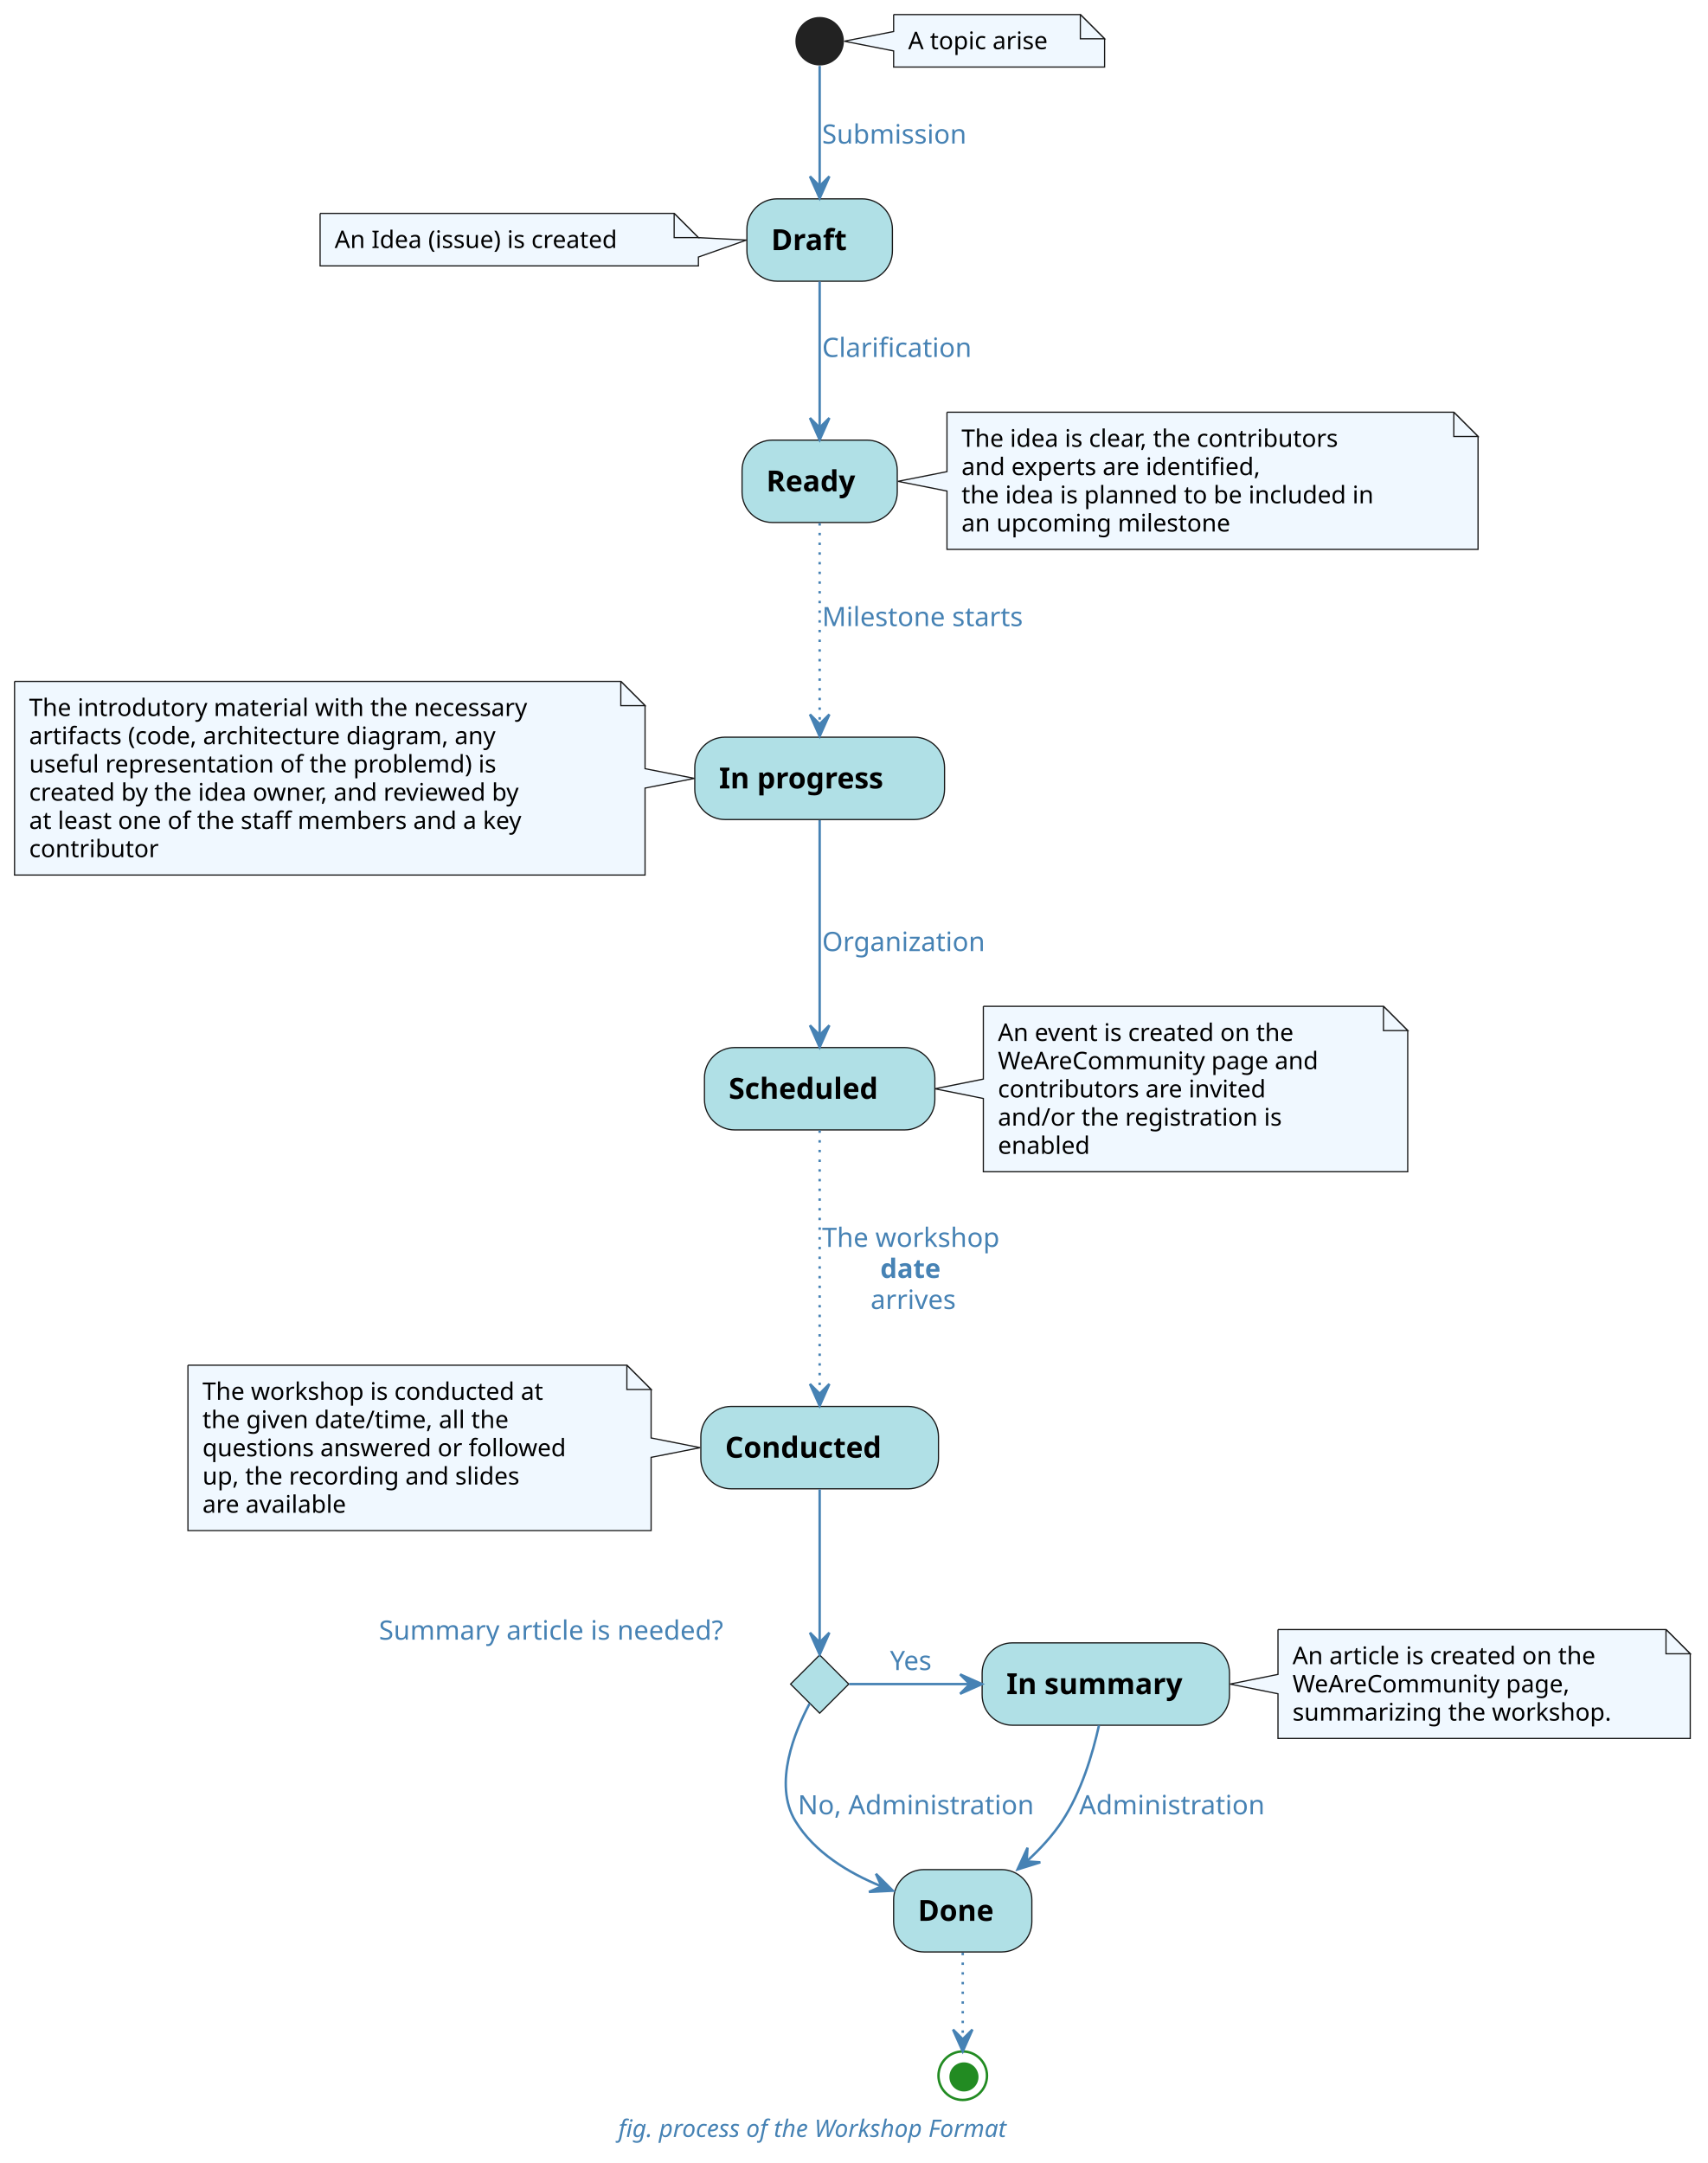
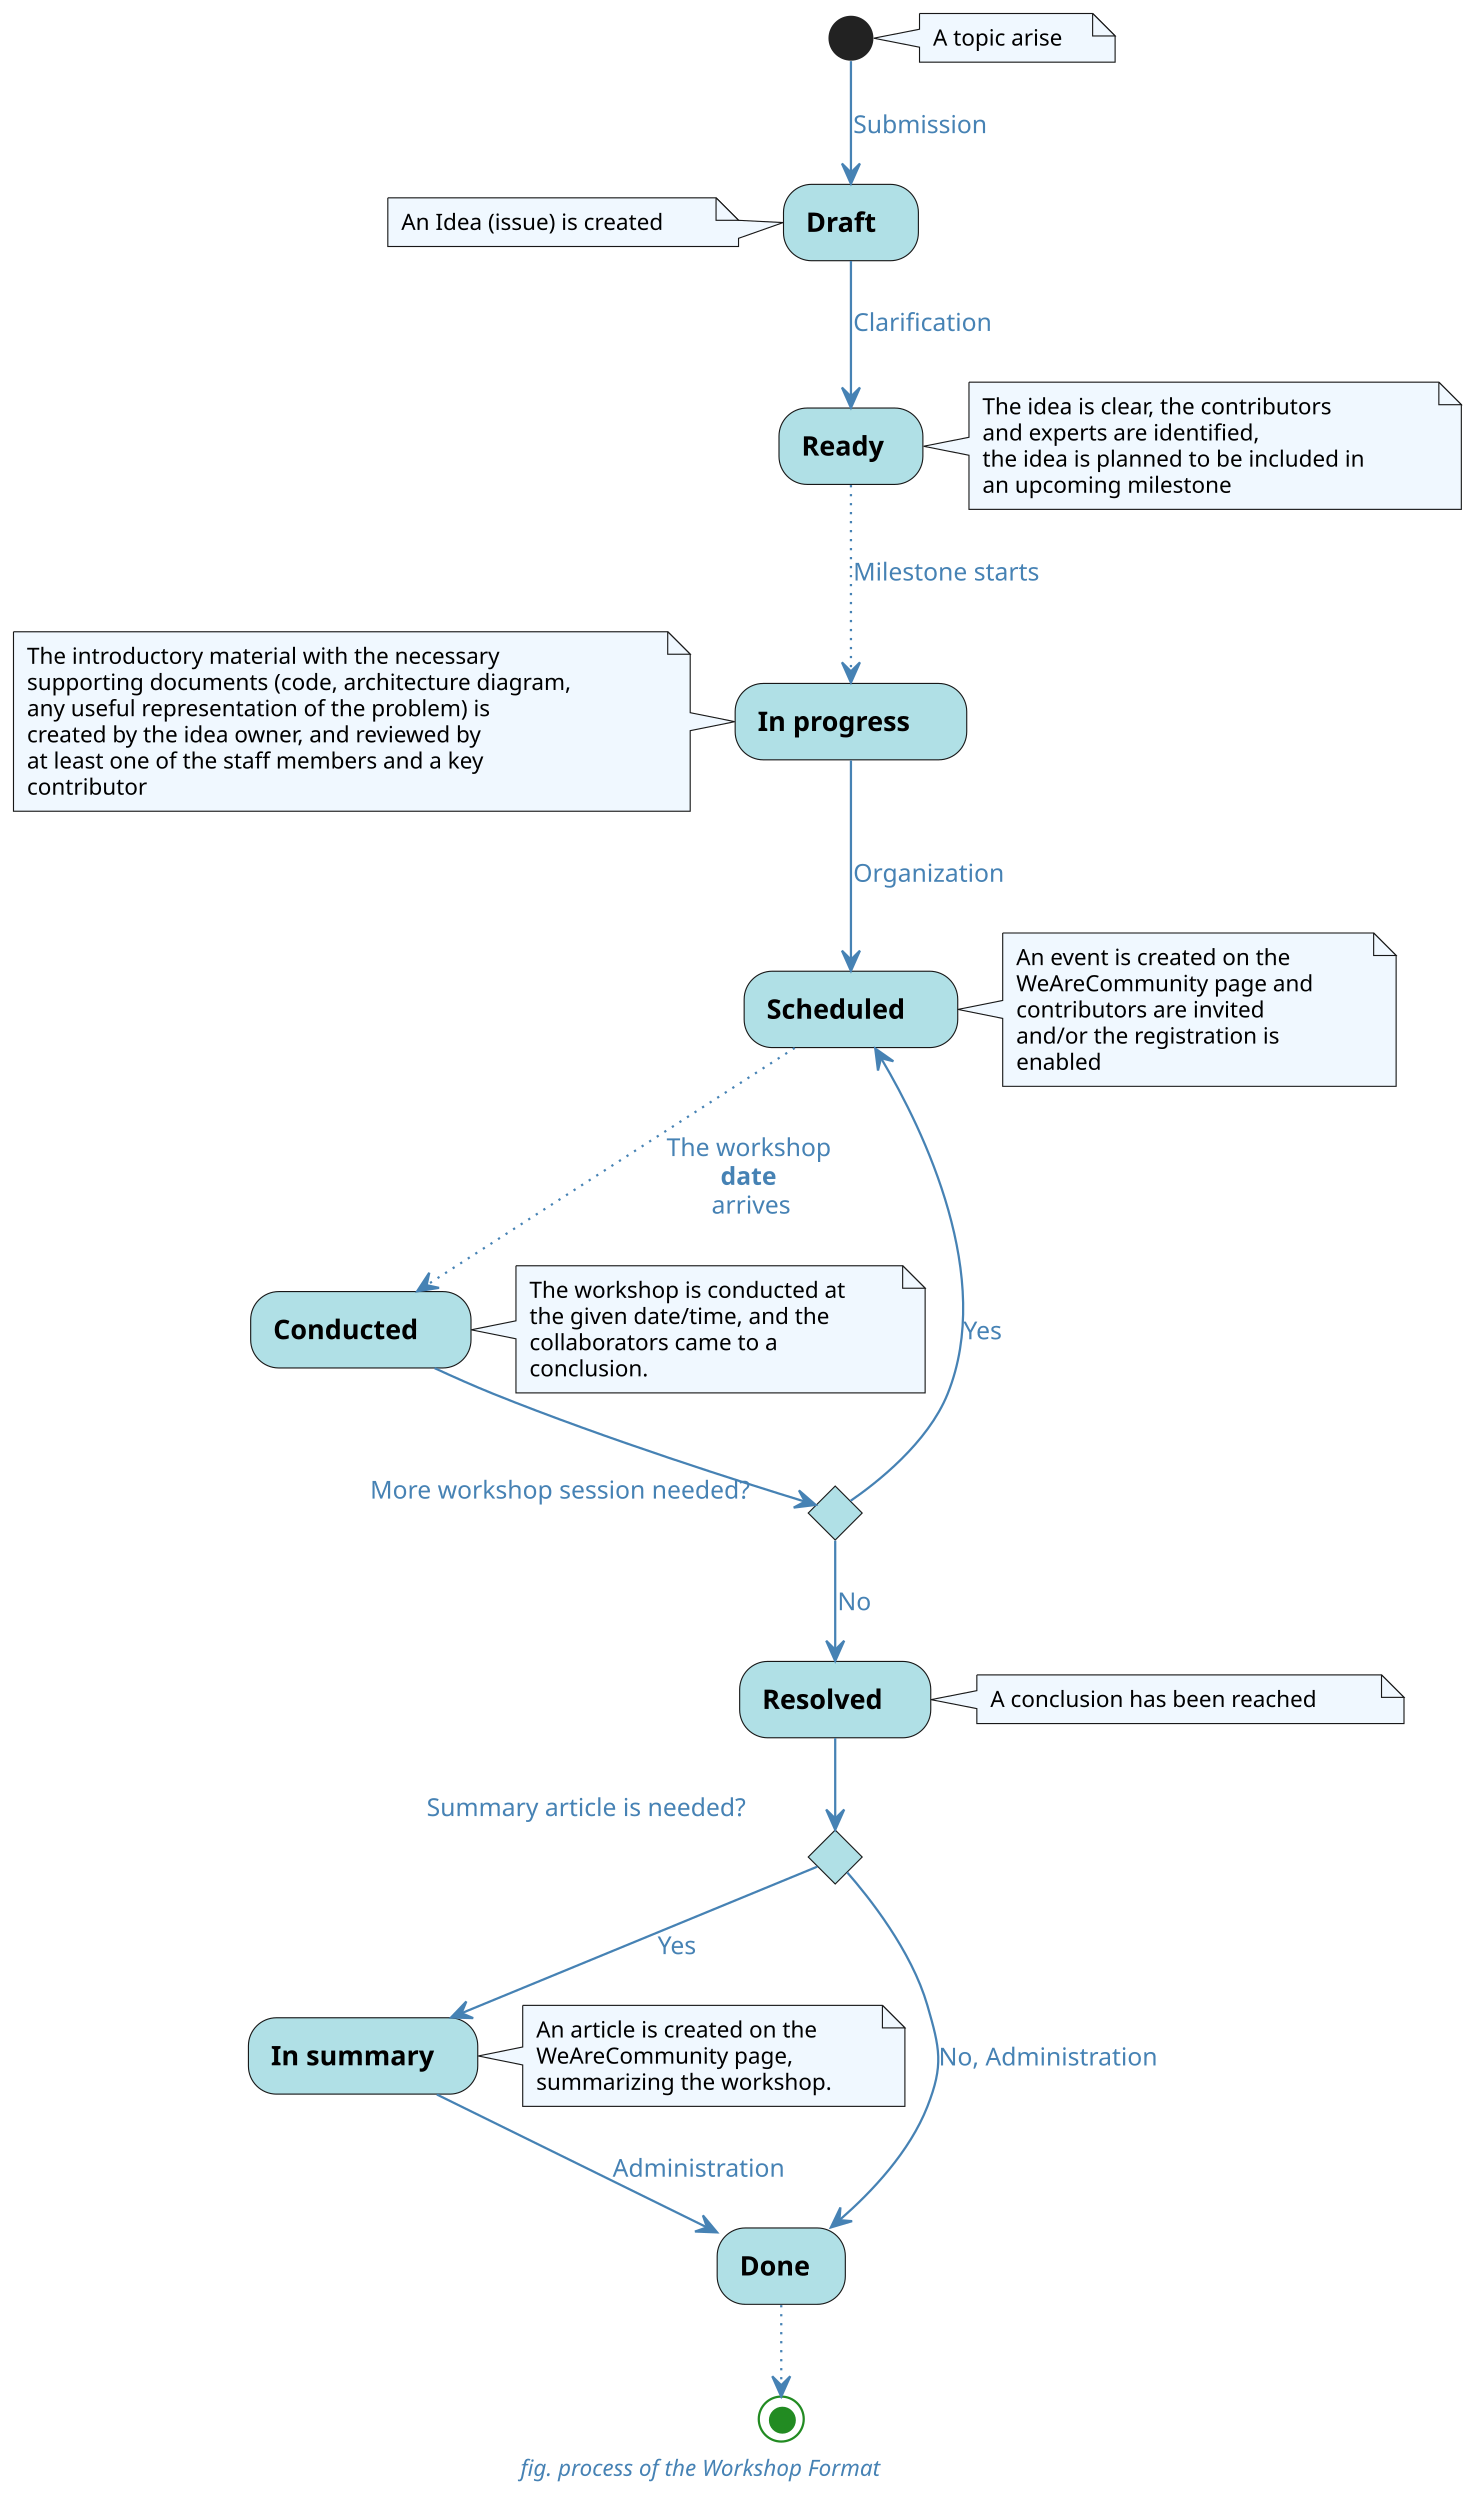
- <svg xmlns="http://www.w3.org/2000/svg" contentStyleType="text/css" height="892px" preserveAspectRatio="none" style="width:704px;height:892px;" version="1.1" viewBox="0 0 704 892" width="704px" zoomAndPan="magnify">
+ <svg xmlns="http://www.w3.org/2000/svg" contentStyleType="text/css" height="1112px" preserveAspectRatio="none" style="width:657px;height:1112px;" version="1.1" viewBox="0 0 657 1112" width="657px" zoomAndPan="magnify">
  <defs />
  <g>
    <g id="elem_GMN2">
-       <path d="M368.5,6 L368.5,13 L348.117,17 L368.5,21 L368.5,27.641 A0,0 0 0 0 368.5,27.641 L455.5,27.641 A0,0 0 0 0 455.5,27.641 L455.5,16 L445.5,6 L368.5,6 A0,0 0 0 0 368.5,6 " fill="#F0F8FF" style="stroke:#181818;stroke-width:0.5;" />
-       <path d="M445.5,6 L445.5,16 L455.5,16 L445.5,6 " fill="#F0F8FF" style="stroke:#181818;stroke-width:0.5;" />
-       <text fill="#000000" font-family="Ubuntu Light" font-size="10" lengthAdjust="spacing" textLength="66" x="374.5" y="20.282">A topic arise</text>
+       <path d="M409,6 L409,13 L388.617,17 L409,21 L409,27.641 A0,0 0 0 0 409,27.641 L496,27.641 A0,0 0 0 0 496,27.641 L496,16 L486,6 L409,6 A0,0 0 0 0 409,6 " fill="#F0F8FF" style="stroke:#181818;stroke-width:0.5;" />
+       <path d="M486,6 L486,16 L496,16 L486,6 " fill="#F0F8FF" style="stroke:#181818;stroke-width:0.5;" />
+       <text fill="#000000" font-family="Ubuntu Light" font-size="10" lengthAdjust="spacing" textLength="66" x="415" y="20.282">A topic arise</text>
    </g>
-     <ellipse cx="338" cy="17" fill="#222222" rx="10" ry="10" style="stroke:none;stroke-width:1.0;" />
-     <rect fill="#B0E0E6" height="33.969" rx="12.5" ry="12.5" style="stroke:#181818;stroke-width:0.5;" width="60" x="308" y="82" />
-     <text fill="#000000" font-family="Ubuntu Light" font-size="12" font-weight="bold" lengthAdjust="spacing" textLength="40" x="318" y="103.139">Draft</text>
+     <ellipse cx="378.5" cy="17" fill="#222222" rx="10" ry="10" style="stroke:none;stroke-width:1.0;" />
+     <rect fill="#B0E0E6" height="33.969" rx="12.5" ry="12.5" style="stroke:#181818;stroke-width:0.5;" width="60" x="348.5" y="82" />
+     <text fill="#000000" font-family="Ubuntu Light" font-size="12" font-weight="bold" lengthAdjust="spacing" textLength="40" x="358.5" y="103.139">Draft</text>
    <g id="elem_GMN8">
-       <path d="M132,88 L132,109.641 A0,0 0 0 0 132,109.641 L288,109.641 A0,0 0 0 0 288,109.641 L288,106 L307.836,99 L288,98 L288,98 L278,88 L132,88 A0,0 0 0 0 132,88 " fill="#F0F8FF" style="stroke:#181818;stroke-width:0.5;" />
-       <path d="M278,88 L278,98 L288,98 L278,88 " fill="#F0F8FF" style="stroke:#181818;stroke-width:0.5;" />
-       <text fill="#000000" font-family="Ubuntu Light" font-size="10" lengthAdjust="spacing" textLength="135" x="138" y="102.282">An Idea (issue) is created</text>
+       <path d="M172.5,88 L172.5,109.641 A0,0 0 0 0 172.5,109.641 L328.5,109.641 A0,0 0 0 0 328.5,109.641 L328.5,106 L348.336,99 L328.5,98 L328.5,98 L318.5,88 L172.5,88 A0,0 0 0 0 172.5,88 " fill="#F0F8FF" style="stroke:#181818;stroke-width:0.5;" />
+       <path d="M318.5,88 L318.5,98 L328.5,98 L318.5,88 " fill="#F0F8FF" style="stroke:#181818;stroke-width:0.5;" />
+       <text fill="#000000" font-family="Ubuntu Light" font-size="10" lengthAdjust="spacing" textLength="135" x="178.5" y="102.282">An Idea (issue) is created</text>
    </g>
-     <rect fill="#B0E0E6" height="33.969" rx="12.5" ry="12.5" style="stroke:#181818;stroke-width:0.5;" width="64" x="306" y="181.5" />
-     <text fill="#000000" font-family="Ubuntu Light" font-size="12" font-weight="bold" lengthAdjust="spacing" textLength="44" x="316" y="202.639">Ready</text>
+     <rect fill="#B0E0E6" height="33.969" rx="12.5" ry="12.5" style="stroke:#181818;stroke-width:0.5;" width="64" x="346.5" y="181.5" />
+     <text fill="#000000" font-family="Ubuntu Light" font-size="12" font-weight="bold" lengthAdjust="spacing" textLength="44" x="356.5" y="202.639">Ready</text>
    <g id="elem_GMN13">
-       <path d="M390.5,170 L390.5,194.5 L370.273,198.5 L390.5,202.5 L390.5,226.562 A0,0 0 0 0 390.5,226.562 L609.5,226.562 A0,0 0 0 0 609.5,226.562 L609.5,180 L599.5,170 L390.5,170 A0,0 0 0 0 390.5,170 " fill="#F0F8FF" style="stroke:#181818;stroke-width:0.5;" />
-       <path d="M599.5,170 L599.5,180 L609.5,180 L599.5,170 " fill="#F0F8FF" style="stroke:#181818;stroke-width:0.5;" />
-       <text fill="#000000" font-family="Ubuntu Light" font-size="10" lengthAdjust="spacing" textLength="181" x="396.5" y="184.282">The idea is clear, the contributors</text>
-       <text fill="#000000" font-family="Ubuntu Light" font-size="10" lengthAdjust="spacing" textLength="143" x="396.5" y="195.923">and experts are identified,</text>
-       <text fill="#000000" font-family="Ubuntu Light" font-size="10" lengthAdjust="spacing" textLength="198" x="396.5" y="207.564">the idea is planned to be included in</text>
-       <text fill="#000000" font-family="Ubuntu Light" font-size="10" lengthAdjust="spacing" textLength="129" x="396.5" y="219.204">an upcoming milestone</text>
+       <path d="M431,170 L431,194.5 L410.773,198.5 L431,202.5 L431,226.562 A0,0 0 0 0 431,226.562 L650,226.562 A0,0 0 0 0 650,226.562 L650,180 L640,170 L431,170 A0,0 0 0 0 431,170 " fill="#F0F8FF" style="stroke:#181818;stroke-width:0.5;" />
+       <path d="M640,170 L640,180 L650,180 L640,170 " fill="#F0F8FF" style="stroke:#181818;stroke-width:0.5;" />
+       <text fill="#000000" font-family="Ubuntu Light" font-size="10" lengthAdjust="spacing" textLength="181" x="437" y="184.282">The idea is clear, the contributors</text>
+       <text fill="#000000" font-family="Ubuntu Light" font-size="10" lengthAdjust="spacing" textLength="143" x="437" y="195.923">and experts are identified,</text>
+       <text fill="#000000" font-family="Ubuntu Light" font-size="10" lengthAdjust="spacing" textLength="198" x="437" y="207.564">the idea is planned to be included in</text>
+       <text fill="#000000" font-family="Ubuntu Light" font-size="10" lengthAdjust="spacing" textLength="129" x="437" y="219.204">an upcoming milestone</text>
    </g>
-     <rect fill="#B0E0E6" height="33.969" rx="12.5" ry="12.5" style="stroke:#181818;stroke-width:0.5;" width="103" x="286.5" y="304" />
-     <text fill="#000000" font-family="Ubuntu Light" font-size="12" font-weight="bold" lengthAdjust="spacing" textLength="83" x="296.5" y="325.139">In progress</text>
+     <rect fill="#B0E0E6" height="33.969" rx="12.5" ry="12.5" style="stroke:#181818;stroke-width:0.5;" width="103" x="327" y="304" />
+     <text fill="#000000" font-family="Ubuntu Light" font-size="12" font-weight="bold" lengthAdjust="spacing" textLength="83" x="337" y="325.139">In progress</text>
    <g id="elem_GMN18">
-       <path d="M6,281 L6,360.844 A0,0 0 0 0 6,360.844 L266,360.844 A0,0 0 0 0 266,360.844 L266,325 L286.39,321 L266,317 L266,291 L256,281 L6,281 A0,0 0 0 0 6,281 " fill="#F0F8FF" style="stroke:#181818;stroke-width:0.5;" />
-       <path d="M256,281 L256,291 L266,291 L256,281 " fill="#F0F8FF" style="stroke:#181818;stroke-width:0.5;" />
-       <text fill="#000000" font-family="Ubuntu Light" font-size="10" lengthAdjust="spacing" textLength="236" x="12" y="295.282">The introdutory material with the necessary</text>
-       <text fill="#000000" font-family="Ubuntu Light" font-size="10" lengthAdjust="spacing" textLength="225" x="12" y="306.923">artifacts (code, architecture diagram, any</text>
-       <text fill="#000000" font-family="Ubuntu Light" font-size="10" lengthAdjust="spacing" textLength="222" x="12" y="318.563">useful representation of the problemd) is</text>
+       <path d="M6,281 L6,360.844 A0,0 0 0 0 6,360.844 L307,360.844 A0,0 0 0 0 307,360.844 L307,325 L326.835,321 L307,317 L307,291 L297,281 L6,281 A0,0 0 0 0 6,281 " fill="#F0F8FF" style="stroke:#181818;stroke-width:0.5;" />
+       <path d="M297,281 L297,291 L307,291 L297,281 " fill="#F0F8FF" style="stroke:#181818;stroke-width:0.5;" />
+       <text fill="#000000" font-family="Ubuntu Light" font-size="10" lengthAdjust="spacing" textLength="242" x="12" y="295.282">The introductory material with the necessary</text>
+       <text fill="#000000" font-family="Ubuntu Light" font-size="10" lengthAdjust="spacing" textLength="280" x="12" y="306.923">supporting documents (code, architecture diagram,</text>
+       <text fill="#000000" font-family="Ubuntu Light" font-size="10" lengthAdjust="spacing" textLength="238" x="12" y="318.563">any useful representation of the problem) is</text>
      <text fill="#000000" font-family="Ubuntu Light" font-size="10" lengthAdjust="spacing" textLength="237" x="12" y="330.204">created by the idea owner, and reviewed by</text>
      <text fill="#000000" font-family="Ubuntu Light" font-size="10" lengthAdjust="spacing" textLength="237" x="12" y="341.845">at least one of the staff members and a key</text>
      <text fill="#000000" font-family="Ubuntu Light" font-size="10" lengthAdjust="spacing" textLength="60" x="12" y="353.485">contributor</text>
    </g>
-     <rect fill="#B0E0E6" height="33.969" rx="12.5" ry="12.5" style="stroke:#181818;stroke-width:0.5;" width="95" x="290.5" y="432" />
-     <text fill="#000000" font-family="Ubuntu Light" font-size="12" font-weight="bold" lengthAdjust="spacing" textLength="75" x="300.5" y="453.139">Scheduled</text>
+     <rect fill="#B0E0E6" height="33.969" rx="12.5" ry="12.5" style="stroke:#181818;stroke-width:0.5;" width="95" x="331" y="432" />
+     <text fill="#000000" font-family="Ubuntu Light" font-size="12" font-weight="bold" lengthAdjust="spacing" textLength="75" x="341" y="453.139">Scheduled</text>
    <g id="elem_GMN23">
-       <path d="M405.5,415 L405.5,445 L385.529,449 L405.5,453 L405.5,483.203 A0,0 0 0 0 405.5,483.203 L580.5,483.203 A0,0 0 0 0 580.5,483.203 L580.5,425 L570.5,415 L405.5,415 A0,0 0 0 0 405.5,415 " fill="#F0F8FF" style="stroke:#181818;stroke-width:0.5;" />
-       <path d="M570.5,415 L570.5,425 L580.5,425 L570.5,415 " fill="#F0F8FF" style="stroke:#181818;stroke-width:0.5;" />
-       <text fill="#000000" font-family="Ubuntu Light" font-size="10" lengthAdjust="spacing" textLength="142" x="411.5" y="429.282">An event is created on the</text>
-       <text fill="#000000" font-family="Ubuntu Light" font-size="10" lengthAdjust="spacing" textLength="154" x="411.5" y="440.923">WeAreCommunity page and</text>
-       <text fill="#000000" font-family="Ubuntu Light" font-size="10" lengthAdjust="spacing" textLength="126" x="411.5" y="452.563">contributors are invited</text>
-       <text fill="#000000" font-family="Ubuntu Light" font-size="10" lengthAdjust="spacing" textLength="132" x="411.5" y="464.204">and/or the registration is</text>
-       <text fill="#000000" font-family="Ubuntu Light" font-size="10" lengthAdjust="spacing" textLength="45" x="411.5" y="475.845">enabled</text>
+       <path d="M446,415 L446,445 L426.029,449 L446,453 L446,483.203 A0,0 0 0 0 446,483.203 L621,483.203 A0,0 0 0 0 621,483.203 L621,425 L611,415 L446,415 A0,0 0 0 0 446,415 " fill="#F0F8FF" style="stroke:#181818;stroke-width:0.5;" />
+       <path d="M611,415 L611,425 L621,425 L611,415 " fill="#F0F8FF" style="stroke:#181818;stroke-width:0.5;" />
+       <text fill="#000000" font-family="Ubuntu Light" font-size="10" lengthAdjust="spacing" textLength="142" x="452" y="429.282">An event is created on the</text>
+       <text fill="#000000" font-family="Ubuntu Light" font-size="10" lengthAdjust="spacing" textLength="154" x="452" y="440.923">WeAreCommunity page and</text>
+       <text fill="#000000" font-family="Ubuntu Light" font-size="10" lengthAdjust="spacing" textLength="126" x="452" y="452.563">contributors are invited</text>
+       <text fill="#000000" font-family="Ubuntu Light" font-size="10" lengthAdjust="spacing" textLength="132" x="452" y="464.204">and/or the registration is</text>
+       <text fill="#000000" font-family="Ubuntu Light" font-size="10" lengthAdjust="spacing" textLength="45" x="452" y="475.845">enabled</text>
    </g>
-     <rect fill="#B0E0E6" height="33.969" rx="12.5" ry="12.5" style="stroke:#181818;stroke-width:0.5;" width="98" x="289" y="580" />
-     <text fill="#000000" font-family="Ubuntu Light" font-size="12" font-weight="bold" lengthAdjust="spacing" textLength="78" x="299" y="601.139">Conducted</text>
+     <rect fill="#B0E0E6" height="33.969" rx="12.5" ry="12.5" style="stroke:#181818;stroke-width:0.5;" width="98" x="111.5" y="574.5" />
+     <text fill="#000000" font-family="Ubuntu Light" font-size="12" font-weight="bold" lengthAdjust="spacing" textLength="78" x="121.5" y="595.639">Conducted</text>
    <g id="elem_GMN28">
-       <path d="M77.5,563 L77.5,631.203 A0,0 0 0 0 77.5,631.203 L268.5,631.203 A0,0 0 0 0 268.5,631.203 L268.5,601 L288.741,597 L268.5,593 L268.5,573 L258.5,563 L77.5,563 A0,0 0 0 0 77.5,563 " fill="#F0F8FF" style="stroke:#181818;stroke-width:0.5;" />
-       <path d="M258.5,563 L258.5,573 L268.5,573 L258.5,563 " fill="#F0F8FF" style="stroke:#181818;stroke-width:0.5;" />
-       <text fill="#000000" font-family="Ubuntu Light" font-size="10" lengthAdjust="spacing" textLength="161" x="83.5" y="577.282">The workshop is conducted at</text>
-       <text fill="#000000" font-family="Ubuntu Light" font-size="10" lengthAdjust="spacing" textLength="147" x="83.5" y="588.923">the given date/time, all the</text>
-       <text fill="#000000" font-family="Ubuntu Light" font-size="10" lengthAdjust="spacing" textLength="170" x="83.5" y="600.563">questions answered or followed</text>
-       <text fill="#000000" font-family="Ubuntu Light" font-size="10" lengthAdjust="spacing" textLength="150" x="83.5" y="612.204">up, the recording and slides</text>
-       <text fill="#000000" font-family="Ubuntu Light" font-size="10" lengthAdjust="spacing" textLength="71" x="83.5" y="623.845">are available</text>
+       <path d="M229.5,563 L229.5,587.5 L209.562,591.5 L229.5,595.5 L229.5,619.562 A0,0 0 0 0 229.5,619.562 L411.5,619.562 A0,0 0 0 0 411.5,619.562 L411.5,573 L401.5,563 L229.5,563 A0,0 0 0 0 229.5,563 " fill="#F0F8FF" style="stroke:#181818;stroke-width:0.5;" />
+       <path d="M401.5,563 L401.5,573 L411.5,573 L401.5,563 " fill="#F0F8FF" style="stroke:#181818;stroke-width:0.5;" />
+       <text fill="#000000" font-family="Ubuntu Light" font-size="10" lengthAdjust="spacing" textLength="161" x="235.5" y="577.282">The workshop is conducted at</text>
+       <text fill="#000000" font-family="Ubuntu Light" font-size="10" lengthAdjust="spacing" textLength="155" x="235.5" y="588.923">the given date/time, and the</text>
+       <text fill="#000000" font-family="Ubuntu Light" font-size="10" lengthAdjust="spacing" textLength="129" x="235.5" y="600.563">collaborators came to a</text>
+       <text fill="#000000" font-family="Ubuntu Light" font-size="10" lengthAdjust="spacing" textLength="61" x="235.5" y="612.204">conclusion.</text>
    </g>
    <g id="elem_#31">
-       <polygon fill="#B0E0E6" points="338,682.5,350,694.5,338,706.5,326,694.5,338,682.5" style="stroke:#181818;stroke-width:0.5;" />
+       <polygon fill="#B0E0E6" points="371.5,661,383.5,673,371.5,685,359.5,673,371.5,661" style="stroke:#181818;stroke-width:0.5;" />
    </g>
-     <rect fill="#B0E0E6" height="33.969" rx="12.5" ry="12.5" style="stroke:#181818;stroke-width:0.5;" width="102" x="405" y="677.5" />
-     <text fill="#000000" font-family="Ubuntu Light" font-size="12" font-weight="bold" lengthAdjust="spacing" textLength="82" x="415" y="698.639">In summary</text>
-     <g id="elem_GMN36">
-       <path d="M527,672 L527,690.5 L507.188,694.5 L527,698.5 L527,716.922 A0,0 0 0 0 527,716.922 L697,716.922 A0,0 0 0 0 697,716.922 L697,682 L687,672 L527,672 A0,0 0 0 0 527,672 " fill="#F0F8FF" style="stroke:#181818;stroke-width:0.5;" />
-       <path d="M687,672 L687,682 L697,682 L687,672 " fill="#F0F8FF" style="stroke:#181818;stroke-width:0.5;" />
-       <text fill="#000000" font-family="Ubuntu Light" font-size="10" lengthAdjust="spacing" textLength="145" x="533" y="686.282">An article is created on the</text>
-       <text fill="#000000" font-family="Ubuntu Light" font-size="10" lengthAdjust="spacing" textLength="133" x="533" y="697.923">WeAreCommunity page,</text>
-       <text fill="#000000" font-family="Ubuntu Light" font-size="10" lengthAdjust="spacing" textLength="149" x="533" y="709.563">summarizing the workshop.</text>
+     <rect fill="#B0E0E6" height="33.969" rx="12.5" ry="12.5" style="stroke:#181818;stroke-width:0.5;" width="85" x="329" y="739" />
+     <text fill="#000000" font-family="Ubuntu Light" font-size="12" font-weight="bold" lengthAdjust="spacing" textLength="65" x="339" y="760.139">Resolved</text>
+     <g id="elem_GMN37">
+       <path d="M434.5,745 L434.5,752 L414.086,756 L434.5,760 L434.5,766.641 A0,0 0 0 0 434.5,766.641 L624.5,766.641 A0,0 0 0 0 624.5,766.641 L624.5,755 L614.5,745 L434.5,745 A0,0 0 0 0 434.5,745 " fill="#F0F8FF" style="stroke:#181818;stroke-width:0.5;" />
+       <path d="M614.5,745 L614.5,755 L624.5,755 L614.5,745 " fill="#F0F8FF" style="stroke:#181818;stroke-width:0.5;" />
+       <text fill="#000000" font-family="Ubuntu Light" font-size="10" lengthAdjust="spacing" textLength="169" x="440.5" y="759.282">A conclusion has been reached</text>
    </g>
-     <rect fill="#B0E0E6" height="33.969" rx="12.5" ry="12.5" style="stroke:#181818;stroke-width:0.5;" width="57" x="368.5" y="771" />
-     <text fill="#000000" font-family="Ubuntu Light" font-size="12" font-weight="bold" lengthAdjust="spacing" textLength="37" x="378.5" y="792.139">Done</text>
-     <ellipse cx="397" cy="856" fill="none" rx="10" ry="10" style="stroke:#228B22;stroke-width:1.0;" />
-     <ellipse cx="397.5" cy="856.5" fill="#228B22" rx="6" ry="6" style="stroke:none;stroke-width:1.0;" />
+     <g id="elem_#40">
+       <polygon fill="#B0E0E6" points="371.5,814,383.5,826,371.5,838,359.5,826,371.5,814" style="stroke:#181818;stroke-width:0.5;" />
+     </g>
+     <rect fill="#B0E0E6" height="33.969" rx="12.5" ry="12.5" style="stroke:#181818;stroke-width:0.5;" width="102" x="110.5" y="897.5" />
+     <text fill="#000000" font-family="Ubuntu Light" font-size="12" font-weight="bold" lengthAdjust="spacing" textLength="82" x="120.5" y="918.639">In summary</text>
+     <g id="elem_GMN45">
+       <path d="M232.5,892 L232.5,910.5 L212.688,914.5 L232.5,918.5 L232.5,936.922 A0,0 0 0 0 232.5,936.922 L402.5,936.922 A0,0 0 0 0 402.5,936.922 L402.5,902 L392.5,892 L232.5,892 A0,0 0 0 0 232.5,892 " fill="#F0F8FF" style="stroke:#181818;stroke-width:0.5;" />
+       <path d="M392.5,892 L392.5,902 L402.5,902 L392.5,892 " fill="#F0F8FF" style="stroke:#181818;stroke-width:0.5;" />
+       <text fill="#000000" font-family="Ubuntu Light" font-size="10" lengthAdjust="spacing" textLength="145" x="238.5" y="906.282">An article is created on the</text>
+       <text fill="#000000" font-family="Ubuntu Light" font-size="10" lengthAdjust="spacing" textLength="133" x="238.5" y="917.923">WeAreCommunity page,</text>
+       <text fill="#000000" font-family="Ubuntu Light" font-size="10" lengthAdjust="spacing" textLength="149" x="238.5" y="929.563">summarizing the workshop.</text>
+     </g>
+     <rect fill="#B0E0E6" height="33.969" rx="12.5" ry="12.5" style="stroke:#181818;stroke-width:0.5;" width="57" x="319" y="991" />
+     <text fill="#000000" font-family="Ubuntu Light" font-size="12" font-weight="bold" lengthAdjust="spacing" textLength="37" x="329" y="1012.139">Done</text>
+     <ellipse cx="347.5" cy="1076" fill="none" rx="10" ry="10" style="stroke:#228B22;stroke-width:1.0;" />
+     <ellipse cx="348" cy="1076.5" fill="#228B22" rx="6" ry="6" style="stroke:none;stroke-width:1.0;" />
    <g id="link_start_Draft">
-       <path d="M338,27.177 C338,39.124 338,60.379 338,76.496 " fill="none" id="start-to-Draft" style="stroke:#4682B4;stroke-width:1.0;" />
-       <polygon fill="#4682B4" points="338,81.745,342,72.745,338,76.745,334,72.745,338,81.745" style="stroke:#4682B4;stroke-width:1.0;" />
-       <text fill="#4682B4" font-family="Ubuntu Light" font-size="11" lengthAdjust="spacing" textLength="65" x="339" y="59.21">Submission</text>
+       <path d="M378.5,27.18 C378.5,39.12 378.5,60.38 378.5,76.5 " fill="none" id="start-to-Draft" style="stroke:#4682B4;stroke-width:1.0;" />
+       <polygon fill="#4682B4" points="378.5,81.74,382.5,72.74,378.5,76.74,374.5,72.74,378.5,81.74" style="stroke:#4682B4;stroke-width:1.0;" />
+       <text fill="#4682B4" font-family="Ubuntu Light" font-size="11" lengthAdjust="spacing" textLength="65" x="379.5" y="59.21">Submission</text>
    </g>
    <g id="link_Draft_Ready">
-       <path d="M338,116.1 C338,132.472 338,157.935 338,176.019 " fill="none" id="Draft-to-Ready" style="stroke:#4682B4;stroke-width:1.0;" />
-       <polygon fill="#4682B4" points="338,181.376,342,172.376,338,176.376,334,172.376,338,181.376" style="stroke:#4682B4;stroke-width:1.0;" />
-       <text fill="#4682B4" font-family="Ubuntu Light" font-size="11" lengthAdjust="spacing" textLength="66" x="339" y="147.21">Clarification</text>
+       <path d="M378.5,116.1 C378.5,132.472 378.5,157.935 378.5,176.019 " fill="none" id="Draft-to-Ready" style="stroke:#4682B4;stroke-width:1.0;" />
+       <polygon fill="#4682B4" points="378.5,181.376,382.5,172.376,378.5,176.376,374.5,172.376,378.5,181.376" style="stroke:#4682B4;stroke-width:1.0;" />
+       <text fill="#4682B4" font-family="Ubuntu Light" font-size="11" lengthAdjust="spacing" textLength="66" x="379.5" y="147.21">Clarification</text>
    </g>
    <g id="link_Ready_In progress">
-       <path d="M338,215.751 C338,237.132 338,274.768 338,298.491 " fill="none" id="Ready-to-In progress" style="stroke:#4682B4;stroke-width:1.0;stroke-dasharray:1.0,3.0;" />
-       <polygon fill="#4682B4" points="338,303.621,342,294.621,338,298.621,334,294.621,338,303.621" style="stroke:#4682B4;stroke-width:1.0;" />
-       <text fill="#4682B4" font-family="Ubuntu Light" font-size="11" lengthAdjust="spacing" textLength="90" x="339" y="258.21">Milestone starts</text>
+       <path d="M378.5,215.751 C378.5,237.132 378.5,274.768 378.5,298.491 " fill="none" id="Ready-to-In progress" style="stroke:#4682B4;stroke-width:1.0;stroke-dasharray:1.0,3.0;" />
+       <polygon fill="#4682B4" points="378.5,303.621,382.5,294.621,378.5,298.621,374.5,294.621,378.5,303.621" style="stroke:#4682B4;stroke-width:1.0;" />
+       <text fill="#4682B4" font-family="Ubuntu Light" font-size="11" lengthAdjust="spacing" textLength="90" x="379.5" y="258.21">Milestone starts</text>
    </g>
    <g id="link_In progress_Scheduled">
-       <path d="M338,338.214 C338,360.801 338,401.769 338,426.768 " fill="none" id="In progress-to-Scheduled" style="stroke:#4682B4;stroke-width:1.0;" />
-       <polygon fill="#4682B4" points="338,431.848,342,422.848,338,426.848,334,422.848,338,431.848" style="stroke:#4682B4;stroke-width:1.0;" />
-       <text fill="#4682B4" font-family="Ubuntu Light" font-size="11" lengthAdjust="spacing" textLength="72" x="339" y="392.21">Organization</text>
+       <path d="M378.5,338.214 C378.5,360.801 378.5,401.769 378.5,426.768 " fill="none" id="In progress-to-Scheduled" style="stroke:#4682B4;stroke-width:1.0;" />
+       <polygon fill="#4682B4" points="378.5,431.848,382.5,422.848,378.5,426.848,374.5,422.848,378.5,431.848" style="stroke:#4682B4;stroke-width:1.0;" />
+       <text fill="#4682B4" font-family="Ubuntu Light" font-size="11" lengthAdjust="spacing" textLength="72" x="379.5" y="392.21">Organization</text>
    </g>
    <g id="link_Scheduled_Conducted">
-       <path d="M338,466.182 C338,492.602 338,545.007 338,574.513 " fill="none" id="Scheduled-to-Conducted" style="stroke:#4682B4;stroke-width:1.0;stroke-dasharray:1.0,3.0;" />
-       <polygon fill="#4682B4" points="338,579.745,342,570.745,338,574.745,334,570.745,338,579.745" style="stroke:#4682B4;stroke-width:1.0;" />
-       <text fill="#4682B4" font-family="Ubuntu Light" font-size="11" lengthAdjust="spacing" textLength="79" x="339" y="514.21">The workshop</text>
-       <text fill="#4682B4" font-family="Ubuntu Light" font-size="11" font-weight="bold" lengthAdjust="spacing" textLength="31" x="363" y="527.015">date</text>
-       <text fill="#4682B4" font-family="Ubuntu Light" font-size="11" lengthAdjust="spacing" textLength="39" x="359" y="539.82">arrives</text>
+       <path d="M353.493,466.117 C312.946,492.25 233.053,543.74 189.867,571.573 " fill="none" id="Scheduled-to-Conducted" style="stroke:#4682B4;stroke-width:1.0;stroke-dasharray:1.0,3.0;" />
+       <polygon fill="#4682B4" points="185.551,574.355,195.283,572.842,189.754,571.646,190.949,566.117,185.551,574.355" style="stroke:#4682B4;stroke-width:1.0;" />
+       <text fill="#4682B4" font-family="Ubuntu Light" font-size="11" lengthAdjust="spacing" textLength="79" x="296.5" y="514.21">The workshop</text>
+       <text fill="#4682B4" font-family="Ubuntu Light" font-size="11" font-weight="bold" lengthAdjust="spacing" textLength="31" x="320.5" y="527.015">date</text>
+       <text fill="#4682B4" font-family="Ubuntu Light" font-size="11" lengthAdjust="spacing" textLength="39" x="316.5" y="539.82">arrives</text>
    </g>
    <g id="link_Conducted_#31">
-       <path d="M338,614.2 C338,631.755 338,659.607 338,677.2 " fill="none" id="Conducted-to-#31" style="stroke:#4682B4;stroke-width:1.0;" />
-       <polygon fill="#4682B4" points="338,682.308,342,673.308,338,677.308,334,673.308,338,682.308" style="stroke:#4682B4;stroke-width:1.0;" />
-       <text fill="#4682B4" font-family="Ubuntu Light" font-size="11" lengthAdjust="spacing" textLength="162" x="156.256" y="676.182">Summary article is needed?</text>
+       <path d="M193.305,608.545 C201.762,612.472 210.904,616.538 219.5,620 C269.705,640.221 331.141,659.667 357.929,667.892 " fill="none" id="Conducted-to-#31" style="stroke:#4682B4;stroke-width:1.0;" />
+       <polygon fill="#4682B4" points="362.812,669.385,355.375,662.928,358.031,667.923,353.036,670.578,362.812,669.385" style="stroke:#4682B4;stroke-width:1.0;" />
+       <text fill="#4682B4" font-family="Ubuntu Light" font-size="11" lengthAdjust="spacing" textLength="187" x="164.635" y="666.588">More workshop session needed?</text>
    </g>
-     <g id="link_#31_In summary">
-       <path d="M350.184,694.5 C362.079,694.5 381.06,694.5 399.683,694.5 " fill="none" id="#31-to-In summary" style="stroke:#4682B4;stroke-width:1.0;" />
-       <polygon fill="#4682B4" points="404.92,694.5,395.92,690.5,399.92,694.5,395.92,698.5,404.92,694.5" style="stroke:#4682B4;stroke-width:1.0;" />
-       <text fill="#4682B4" font-family="Ubuntu Light" font-size="11" lengthAdjust="spacing" textLength="21" x="367" y="688.71">Yes</text>
+     <g id="link_#31_Scheduled">
+       <path d="M378.347,667.565 C389.861,659.647 412.703,641.84 421.5,620 C442.314,568.323 411.398,503.658 392.073,470.98 " fill="none" id="#31-to-Scheduled" style="stroke:#4682B4;stroke-width:1.0;" />
+       <polygon fill="#4682B4" points="389.313,466.397,390.527,476.171,391.891,470.681,397.381,472.045,389.313,466.397" style="stroke:#4682B4;stroke-width:1.0;" />
+       <text fill="#4682B4" font-family="Ubuntu Light" font-size="11" lengthAdjust="spacing" textLength="21" x="428.5" y="595.71">Yes</text>
+     </g>
+     <g id="link_#31_Resolved">
+       <path d="M371.5,685.263 C371.5,697.76 371.5,718.211 371.5,733.743 " fill="none" id="#31-to-Resolved" style="stroke:#4682B4;stroke-width:1.0;" />
+       <polygon fill="#4682B4" points="371.5,738.803,375.5,729.803,371.5,733.803,367.5,729.803,371.5,738.803" style="stroke:#4682B4;stroke-width:1.0;" />
+       <text fill="#4682B4" font-family="Ubuntu Light" font-size="11" lengthAdjust="spacing" textLength="15" x="372.5" y="716.21">No</text>
+     </g>
+     <g id="link_Resolved_#40">
+       <path d="M371.5,773.115 C371.5,783.916 371.5,798.082 371.5,808.883 " fill="none" id="Resolved-to-#40" style="stroke:#4682B4;stroke-width:1.0;" />
+       <polygon fill="#4682B4" points="371.5,813.885,375.5,804.885,371.5,808.885,367.5,804.885,371.5,813.885" style="stroke:#4682B4;stroke-width:1.0;" />
+       <text fill="#4682B4" font-family="Ubuntu Light" font-size="11" lengthAdjust="spacing" textLength="162" x="189.756" y="807.778">Summary article is needed?</text>
+     </g>
+     <g id="link_#40_In summary">
+       <path d="M363.524,830.285 C337.976,840.808 256.846,874.227 205.503,895.375 " fill="none" id="#40-to-In summary" style="stroke:#4682B4;stroke-width:1.0;" />
+       <polygon fill="#4682B4" points="200.63,897.382,210.475,897.653,205.253,895.478,207.428,890.256,200.63,897.382" style="stroke:#4682B4;stroke-width:1.0;" />
+       <text fill="#4682B4" font-family="Ubuntu Light" font-size="11" lengthAdjust="spacing" textLength="21" x="292.5" y="869.21">Yes</text>
    </g>
    <g id="link_In summary_Done">
-       <path d="M453.174,711.567 C450.579,723.222 445.906,738.984 438,751 C434.024,757.044 428.77,762.686 423.356,767.628 " fill="none" id="In summary-to-Done" style="stroke:#4682B4;stroke-width:1.0;" />
-       <polygon fill="#4682B4" points="419.596,770.933,428.996,767.995,423.351,767.632,423.714,761.987,419.596,770.933" style="stroke:#4682B4;stroke-width:1.0;" />
-       <text fill="#4682B4" font-family="Ubuntu Light" font-size="11" lengthAdjust="spacing" textLength="81" x="445" y="748.21">Administration</text>
+       <path d="M194.325,931.648 C228.022,948.225 280.191,973.888 314.098,990.568 " fill="none" id="In summary-to-Done" style="stroke:#4682B4;stroke-width:1.0;" />
+       <polygon fill="#4682B4" points="318.963,992.962,312.653,985.4,314.476,990.755,309.122,992.578,318.963,992.962" style="stroke:#4682B4;stroke-width:1.0;" />
+       <text fill="#4682B4" font-family="Ubuntu Light" font-size="11" lengthAdjust="spacing" textLength="81" x="272.5" y="968.21">Administration</text>
    </g>
-     <g id="link_#31_Done">
-       <path d="M333.856,702.545 C327.913,713.663 318.662,735.595 328,751 C335.798,763.863 349.862,772.347 363.269,777.827 " fill="none" id="#31-to-Done" style="stroke:#4682B4;stroke-width:1.0;" />
-       <polygon fill="#4682B4" points="368.165,779.713,361.204,772.746,363.499,777.916,358.329,780.211,368.165,779.713" style="stroke:#4682B4;stroke-width:1.0;" />
-       <text fill="#4682B4" font-family="Ubuntu Light" font-size="11" lengthAdjust="spacing" textLength="103" x="329" y="748.21">No, Administration</text>
+     <g id="link_#40_Done">
+       <path d="M376.867,832.877 C386.286,843.638 405.461,867.647 412.5,892 C418.053,911.214 419.81,918.384 412.5,937 C404.632,957.036 388.033,974.75 373.579,987.345 " fill="none" id="#40-to-Done" style="stroke:#4682B4;stroke-width:1.0;" />
+       <polygon fill="#4682B4" points="369.568,990.76,379.014,987.971,373.375,987.518,373.828,981.88,369.568,990.76" style="stroke:#4682B4;stroke-width:1.0;" />
+       <text fill="#4682B4" font-family="Ubuntu Light" font-size="11" lengthAdjust="spacing" textLength="103" x="417.5" y="918.71">No, Administration</text>
    </g>
    <g id="link_Done_end">
-       <path d="M397,805.315 C397,816.237 397,830.468 397,840.899 " fill="none" id="Done-to-end" style="stroke:#4682B4;stroke-width:1.0;stroke-dasharray:1.0,3.0;" />
-       <polygon fill="#4682B4" points="397,845.97,401,836.97,397,840.97,393,836.97,397,845.97" style="stroke:#4682B4;stroke-width:1.0;" />
+       <path d="M347.5,1025.315 C347.5,1036.237 347.5,1050.468 347.5,1060.899 " fill="none" id="Done-to-end" style="stroke:#4682B4;stroke-width:1.0;stroke-dasharray:1.0,3.0;" />
+       <polygon fill="#4682B4" points="347.5,1065.97,351.5,1056.97,347.5,1060.97,343.5,1056.97,347.5,1065.97" style="stroke:#4682B4;stroke-width:1.0;" />
    </g>
-     <text fill="#4682B4" font-family="Ubuntu Light" font-size="10" font-style="italic" lengthAdjust="spacing" textLength="180" x="255" y="881.282">fig. process of the Workshop Format</text>
+     <text fill="#4682B4" font-family="Ubuntu Light" font-size="10" font-style="italic" lengthAdjust="spacing" textLength="180" x="231.5" y="1101.282">fig. process of the Workshop Format</text>
  </g>
</svg>
